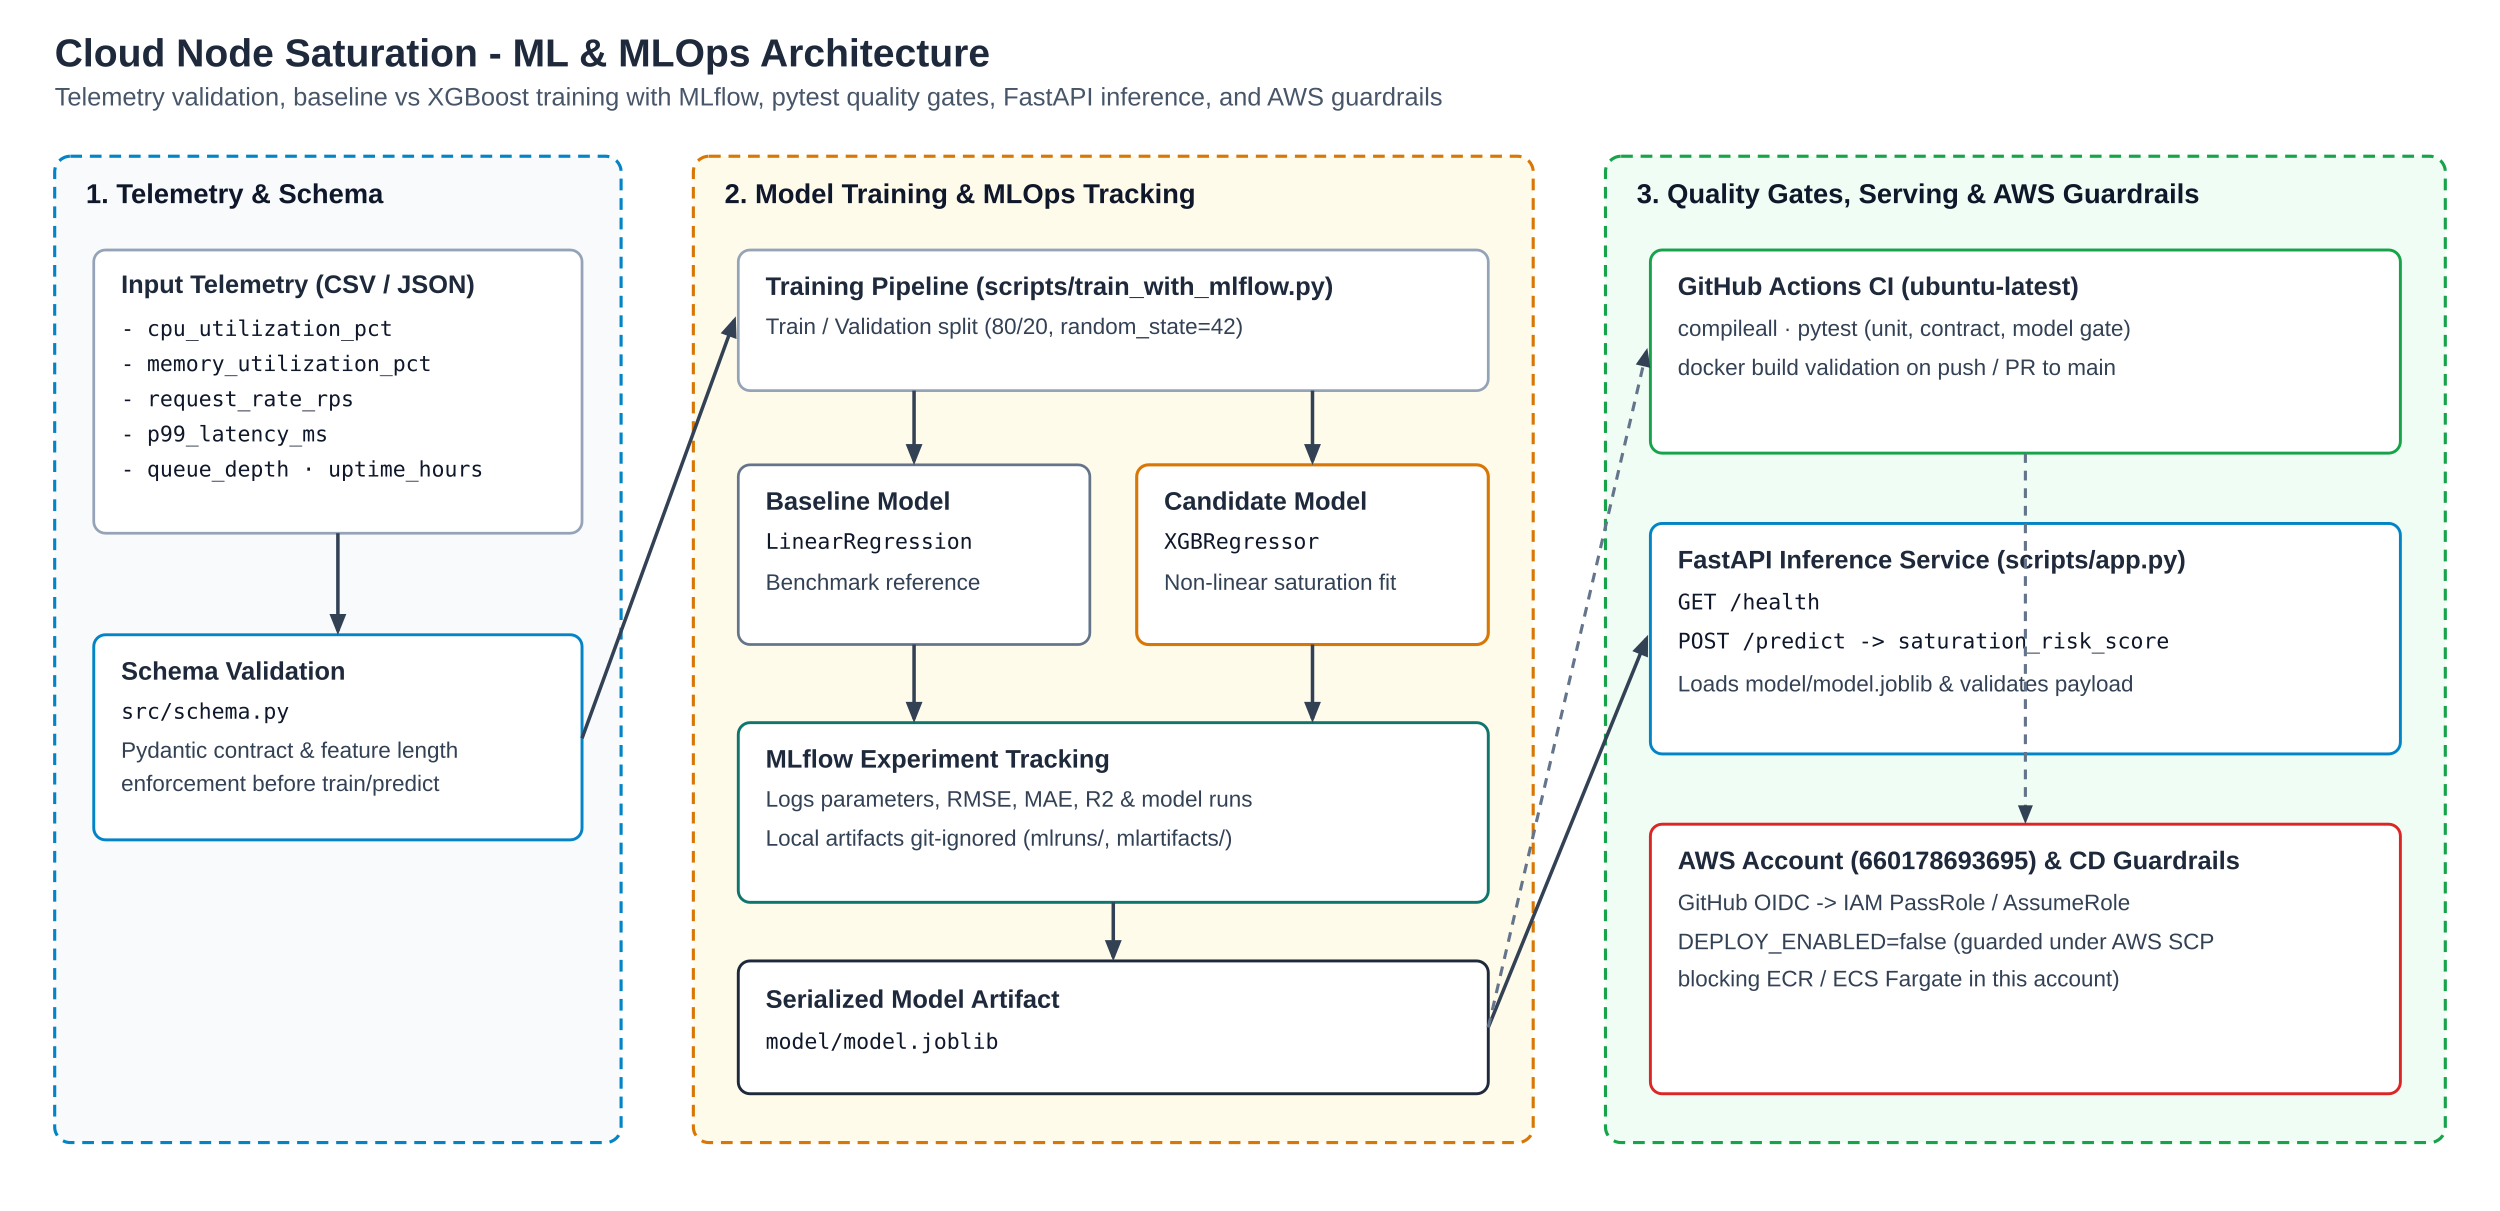
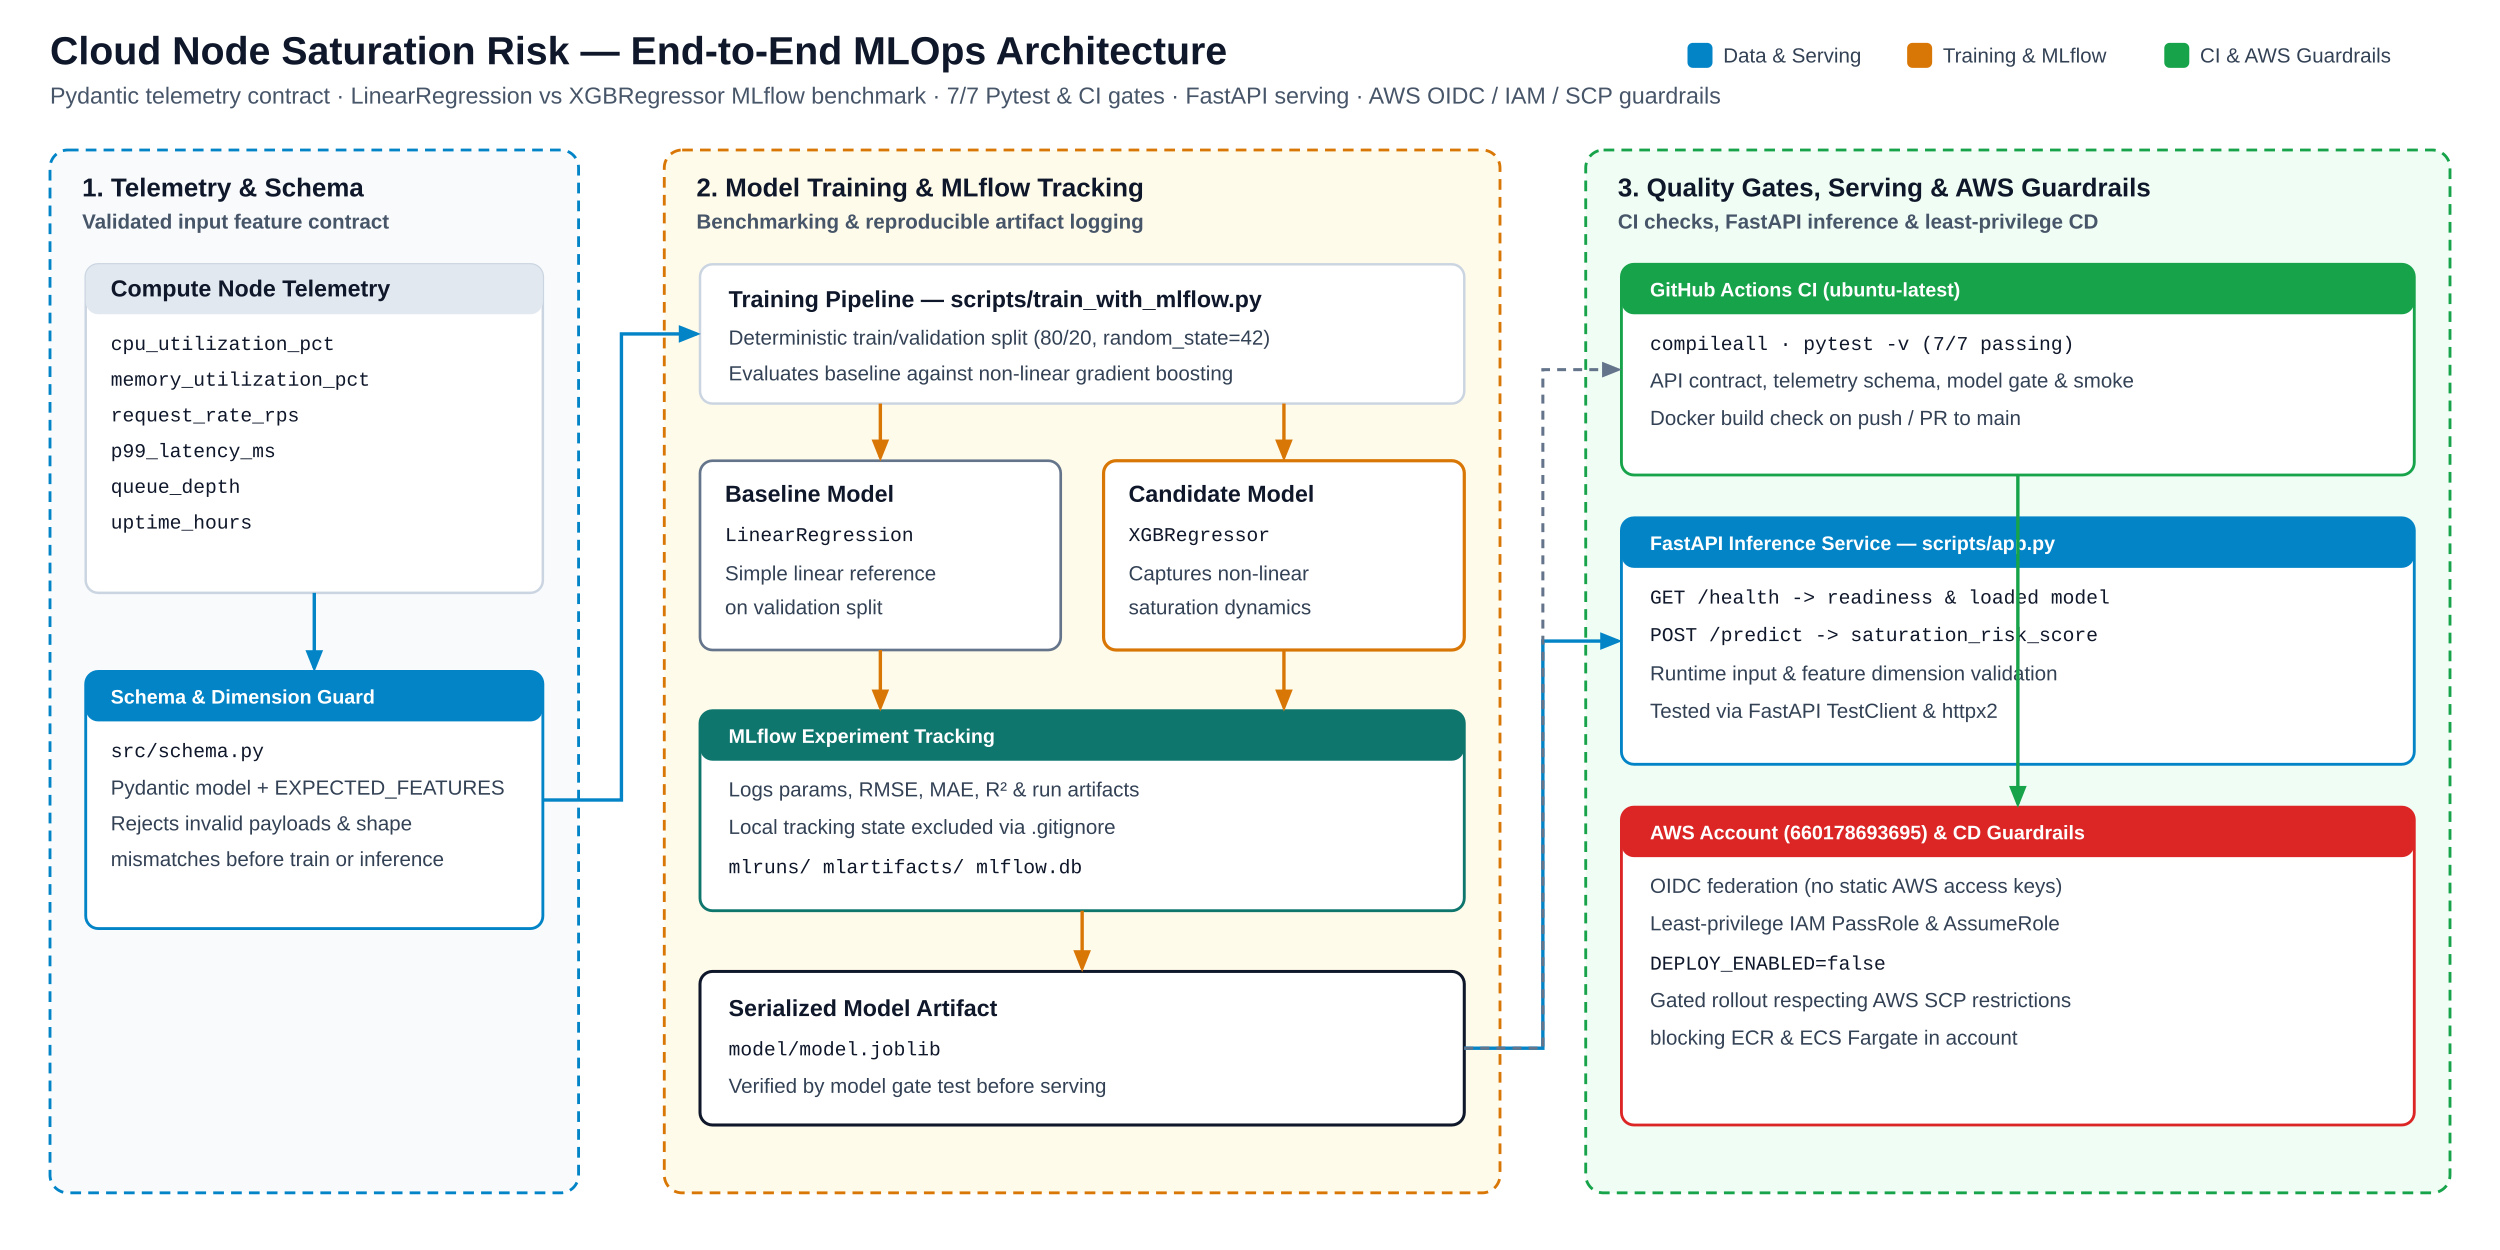
- <svg xmlns="http://www.w3.org/2000/svg" width="1280" height="620" viewBox="0 0 1280 620">
+ <svg xmlns="http://www.w3.org/2000/svg" width="1400" height="700" viewBox="0 0 1400 700">
  <defs>
    <style>
-       .title { font-family: Arial, sans-serif; font-size: 20px; font-weight: bold; fill: #1e293b; }
-       .sub { font-family: Arial, sans-serif; font-size: 13px; fill: #475569; }
-       .group-title { font-family: Arial, sans-serif; font-size: 14px; font-weight: bold; fill: #0f172a; }
-       .box-title { font-family: Arial, sans-serif; font-size: 13px; font-weight: bold; fill: #1e293b; }
-       .box-text { font-family: Arial, sans-serif; font-size: 11.5px; fill: #334155; }
-       .mono { font-family: Consolas, monospace; font-size: 11px; fill: #0f172a; }
-       .line { stroke: #334155; stroke-width: 1.8; fill: none; marker-end: url(#arrow); }
-       .dash-line { stroke: #64748b; stroke-width: 1.6; stroke-dasharray: 5,4; fill: none; marker-end: url(#arrow); }
+       .title { font-family: "Segoe UI", Arial, sans-serif; font-size: 22px; font-weight: 700; fill: #0f172a; }
+       .sub { font-family: "Segoe UI", Arial, sans-serif; font-size: 13px; fill: #475569; }
+       .group-title { font-family: "Segoe UI", Arial, sans-serif; font-size: 14.5px; font-weight: 700; fill: #0f172a; }
+       .group-badge { font-family: "Segoe UI", Arial, sans-serif; font-size: 11.5px; font-weight: 600; fill: #475569; }
+       .box-title { font-family: "Segoe UI", Arial, sans-serif; font-size: 13px; font-weight: 700; fill: #0f172a; }
+       .box-text { font-family: "Segoe UI", Arial, sans-serif; font-size: 11.5px; fill: #334155; }
+       .mono { font-family: Consolas, "Courier New", monospace; font-size: 11px; fill: #0f172a; }
+       .pill-text { font-family: "Segoe UI", Arial, sans-serif; font-size: 11px; font-weight: 700; fill: #ffffff; }
+       .line-blue { stroke: #0284c7; stroke-width: 1.9; fill: none; marker-end: url(#arrow-blue); }
+       .line-amber { stroke: #d97706; stroke-width: 1.9; fill: none; marker-end: url(#arrow-amber); }
+       .line-green { stroke: #16a34a; stroke-width: 1.9; fill: none; marker-end: url(#arrow-green); }
+       .dash-slate { stroke: #64748b; stroke-width: 1.7; stroke-dasharray: 5,4; fill: none; marker-end: url(#arrow-slate); }
    </style>
-     <marker id="arrow" viewBox="0 0 10 10" refX="8" refY="5" markerWidth="6" markerHeight="6" orient="auto-start-reverse">
-       <path d="M 0 1 L 10 5 L 0 9 z" fill="#334155" />
+     <marker id="arrow-blue" viewBox="0 0 10 10" refX="8" refY="5" markerWidth="6.5" markerHeight="6.5" orient="auto-start-reverse">
+       <path d="M 0 1 L 10 5 L 0 9 z" fill="#0284c7" />
+     </marker>
+     <marker id="arrow-amber" viewBox="0 0 10 10" refX="8" refY="5" markerWidth="6.5" markerHeight="6.5" orient="auto-start-reverse">
+       <path d="M 0 1 L 10 5 L 0 9 z" fill="#d97706" />
+     </marker>
+     <marker id="arrow-green" viewBox="0 0 10 10" refX="8" refY="5" markerWidth="6.5" markerHeight="6.5" orient="auto-start-reverse">
+       <path d="M 0 1 L 10 5 L 0 9 z" fill="#16a34a" />
+     </marker>
+     <marker id="arrow-slate" viewBox="0 0 10 10" refX="8" refY="5" markerWidth="6.5" markerHeight="6.5" orient="auto-start-reverse">
+       <path d="M 0 1 L 10 5 L 0 9 z" fill="#64748b" />
    </marker>
  </defs>
-   <rect x="0" y="0" width="1280" height="620" fill="#ffffff" />
-   <text x="28" y="34" class="title">Cloud Node Saturation - ML &amp; MLOps Architecture</text>
-   <text x="28" y="54" class="sub">Telemetry validation, baseline vs XGBoost training with MLflow, pytest quality gates, FastAPI inference, and AWS guardrails</text>
-   <rect x="28" y="80" width="290" height="505" rx="8" fill="#f8fafc" stroke="#0284c7" stroke-width="1.6" stroke-dasharray="6,4" />
-   <text x="44" y="104" class="group-title">1. Telemetry &amp; Schema</text>
-   <rect x="48" y="128" width="250" height="145" rx="6" fill="#ffffff" stroke="#94a3b8" stroke-width="1.4" />
-   <text x="62" y="150" class="box-title">Input Telemetry (CSV / JSON)</text>
-   <text x="62" y="172" class="mono">- cpu_utilization_pct</text>
-   <text x="62" y="190" class="mono">- memory_utilization_pct</text>
-   <text x="62" y="208" class="mono">- request_rate_rps</text>
-   <text x="62" y="226" class="mono">- p99_latency_ms</text>
-   <text x="62" y="244" class="mono">- queue_depth · uptime_hours</text>
-   <rect x="48" y="325" width="250" height="105" rx="6" fill="#ffffff" stroke="#0284c7" stroke-width="1.5" />
-   <text x="62" y="348" class="box-title">Schema Validation</text>
-   <text x="62" y="368" class="mono">src/schema.py</text>
-   <text x="62" y="388" class="box-text">Pydantic contract &amp; feature length</text>
-   <text x="62" y="405" class="box-text">enforcement before train/predict</text>
-   <line x1="173" y1="273" x2="173" y2="323" class="line" />
-   <rect x="355" y="80" width="430" height="505" rx="8" fill="#fffbeb" stroke="#d97706" stroke-width="1.6" stroke-dasharray="6,4" />
-   <text x="371" y="104" class="group-title">2. Model Training &amp; MLOps Tracking</text>
-   <rect x="378" y="128" width="384" height="72" rx="6" fill="#ffffff" stroke="#94a3b8" stroke-width="1.4" />
-   <text x="392" y="151" class="box-title">Training Pipeline (scripts/train_with_mlflow.py)</text>
-   <text x="392" y="171" class="box-text">Train / Validation split (80/20, random_state=42)</text>
-   <rect x="378" y="238" width="180" height="92" rx="6" fill="#ffffff" stroke="#64748b" stroke-width="1.4" />
-   <text x="392" y="261" class="box-title">Baseline Model</text>
-   <text x="392" y="281" class="mono">LinearRegression</text>
-   <text x="392" y="302" class="box-text">Benchmark reference</text>
-   <rect x="582" y="238" width="180" height="92" rx="6" fill="#ffffff" stroke="#d97706" stroke-width="1.6" />
-   <text x="596" y="261" class="box-title">Candidate Model</text>
-   <text x="596" y="281" class="mono">XGBRegressor</text>
-   <text x="596" y="302" class="box-text">Non-linear saturation fit</text>
-   <rect x="378" y="370" width="384" height="92" rx="6" fill="#ffffff" stroke="#0f766e" stroke-width="1.5" />
-   <text x="392" y="393" class="box-title">MLflow Experiment Tracking</text>
-   <text x="392" y="413" class="box-text">Logs parameters, RMSE, MAE, R2 &amp; model runs</text>
-   <text x="392" y="433" class="box-text">Local artifacts git-ignored (mlruns/, mlartifacts/)</text>
-   <rect x="378" y="492" width="384" height="68" rx="6" fill="#ffffff" stroke="#1e293b" stroke-width="1.5" />
-   <text x="392" y="516" class="box-title">Serialized Model Artifact</text>
-   <text x="392" y="537" class="mono">model/model.joblib</text>
-   <line x1="468" y1="200" x2="468" y2="236" class="line" />
-   <line x1="672" y1="200" x2="672" y2="236" class="line" />
-   <line x1="468" y1="330" x2="468" y2="368" class="line" />
-   <line x1="672" y1="330" x2="672" y2="368" class="line" />
-   <line x1="570" y1="462" x2="570" y2="490" class="line" />
-   <rect x="822" y="80" width="430" height="505" rx="8" fill="#f0fdf4" stroke="#16a34a" stroke-width="1.6" stroke-dasharray="6,4" />
-   <text x="838" y="104" class="group-title">3. Quality Gates, Serving &amp; AWS Guardrails</text>
-   <rect x="845" y="128" width="384" height="104" rx="6" fill="#ffffff" stroke="#16a34a" stroke-width="1.5" />
-   <text x="859" y="151" class="box-title">GitHub Actions CI (ubuntu-latest)</text>
-   <text x="859" y="172" class="box-text">compileall · pytest (unit, contract, model gate)</text>
-   <text x="859" y="192" class="box-text">docker build validation on push / PR to main</text>
-   <rect x="845" y="268" width="384" height="118" rx="6" fill="#ffffff" stroke="#0284c7" stroke-width="1.5" />
-   <text x="859" y="291" class="box-title">FastAPI Inference Service (scripts/app.py)</text>
-   <text x="859" y="312" class="mono">GET /health</text>
-   <text x="859" y="332" class="mono">POST /predict -&gt; saturation_risk_score</text>
-   <text x="859" y="354" class="box-text">Loads model/model.joblib &amp; validates payload</text>
-   <rect x="845" y="422" width="384" height="138" rx="6" fill="#ffffff" stroke="#dc2626" stroke-width="1.5" />
-   <text x="859" y="445" class="box-title">AWS Account (660178693695) &amp; CD Guardrails</text>
-   <text x="859" y="466" class="box-text">GitHub OIDC -&gt; IAM PassRole / AssumeRole</text>
-   <text x="859" y="486" class="box-text">DEPLOY_ENABLED=false (guarded under AWS SCP</text>
-   <text x="859" y="505" class="box-text">blocking ECR / ECS Fargate in this account)</text>
-   <line x1="298" y1="378" x2="376" y2="164" class="line" />
-   <line x1="762" y1="526" x2="843" y2="327" class="line" />
-   <line x1="762" y1="526" x2="843" y2="180" class="dash-line" />
-   <line x1="1037" y1="232" x2="1037" y2="420" class="dash-line" />
+   <rect x="0" y="0" width="1400" height="700" fill="#ffffff" />
+   <text x="28" y="36" class="title">Cloud Node Saturation Risk — End-to-End MLOps Architecture</text>
+   <text x="28" y="58" class="sub">Pydantic telemetry contract · LinearRegression vs XGBRegressor MLflow benchmark · 7/7 Pytest &amp; CI gates · FastAPI serving · AWS OIDC / IAM / SCP guardrails</text>
+   <rect x="945" y="24" width="14" height="14" rx="3" fill="#0284c7" />
+   <text x="965" y="35" class="box-text">Data &amp; Serving</text>
+   <rect x="1068" y="24" width="14" height="14" rx="3" fill="#d97706" />
+   <text x="1088" y="35" class="box-text">Training &amp; MLflow</text>
+   <rect x="1212" y="24" width="14" height="14" rx="3" fill="#16a34a" />
+   <text x="1232" y="35" class="box-text">CI &amp; AWS Guardrails</text>
+   <rect x="28" y="84" width="296" height="584" rx="10" fill="#f8fafc" stroke="#0284c7" stroke-width="1.6" stroke-dasharray="6,4" />
+   <text x="46" y="110" class="group-title">1. Telemetry &amp; Schema</text>
+   <text x="46" y="128" class="group-badge">Validated input feature contract</text>
+   <rect x="48" y="148" width="256" height="184" rx="7" fill="#ffffff" stroke="#cbd5e1" stroke-width="1.4" />
+   <rect x="48" y="148" width="256" height="28" rx="7" fill="#e2e8f0" />
+   <text x="62" y="166" class="box-title">Compute Node Telemetry</text>
+   <text x="62" y="196" class="mono">cpu_utilization_pct</text>
+   <text x="62" y="216" class="mono">memory_utilization_pct</text>
+   <text x="62" y="236" class="mono">request_rate_rps</text>
+   <text x="62" y="256" class="mono">p99_latency_ms</text>
+   <text x="62" y="276" class="mono">queue_depth</text>
+   <text x="62" y="296" class="mono">uptime_hours</text>
+   <rect x="48" y="376" width="256" height="144" rx="7" fill="#ffffff" stroke="#0284c7" stroke-width="1.6" />
+   <rect x="48" y="376" width="256" height="28" rx="7" fill="#0284c7" />
+   <text x="62" y="394" class="pill-text">Schema &amp; Dimension Guard</text>
+   <text x="62" y="424" class="mono">src/schema.py</text>
+   <text x="62" y="445" class="box-text">Pydantic model + EXPECTED_FEATURES</text>
+   <text x="62" y="465" class="box-text">Rejects invalid payloads &amp; shape</text>
+   <text x="62" y="485" class="box-text">mismatches before train or inference</text>
+   <line x1="176" y1="332" x2="176" y2="374" class="line-blue" />
+   <rect x="372" y="84" width="468" height="584" rx="10" fill="#fffbeb" stroke="#d97706" stroke-width="1.6" stroke-dasharray="6,4" />
+   <text x="390" y="110" class="group-title">2. Model Training &amp; MLflow Tracking</text>
+   <text x="390" y="128" class="group-badge">Benchmarking &amp; reproducible artifact logging</text>
+   <rect x="392" y="148" width="428" height="78" rx="7" fill="#ffffff" stroke="#cbd5e1" stroke-width="1.4" />
+   <text x="408" y="172" class="box-title">Training Pipeline — scripts/train_with_mlflow.py</text>
+   <text x="408" y="193" class="box-text">Deterministic train/validation split (80/20, random_state=42)</text>
+   <text x="408" y="213" class="box-text">Evaluates baseline against non-linear gradient boosting</text>
+   <rect x="392" y="258" width="202" height="106" rx="7" fill="#ffffff" stroke="#64748b" stroke-width="1.5" />
+   <text x="406" y="281" class="box-title">Baseline Model</text>
+   <text x="406" y="303" class="mono">LinearRegression</text>
+   <text x="406" y="325" class="box-text">Simple linear reference</text>
+   <text x="406" y="344" class="box-text">on validation split</text>
+   <rect x="618" y="258" width="202" height="106" rx="7" fill="#ffffff" stroke="#d97706" stroke-width="1.8" />
+   <text x="632" y="281" class="box-title">Candidate Model</text>
+   <text x="632" y="303" class="mono">XGBRegressor</text>
+   <text x="632" y="325" class="box-text">Captures non-linear</text>
+   <text x="632" y="344" class="box-text">saturation dynamics</text>
+   <rect x="392" y="398" width="428" height="112" rx="7" fill="#ffffff" stroke="#0f766e" stroke-width="1.6" />
+   <rect x="392" y="398" width="428" height="28" rx="7" fill="#0f766e" />
+   <text x="408" y="416" class="pill-text">MLflow Experiment Tracking</text>
+   <text x="408" y="446" class="box-text">Logs params, RMSE, MAE, R² &amp; run artifacts</text>
+   <text x="408" y="467" class="box-text">Local tracking state excluded via .gitignore</text>
+   <text x="408" y="489" class="mono">mlruns/   mlartifacts/   mlflow.db</text>
+   <rect x="392" y="544" width="428" height="86" rx="7" fill="#ffffff" stroke="#0f172a" stroke-width="1.7" />
+   <text x="408" y="569" class="box-title">Serialized Model Artifact</text>
+   <text x="408" y="591" class="mono">model/model.joblib</text>
+   <text x="408" y="612" class="box-text">Verified by model gate test before serving</text>
+   <line x1="493" y1="226" x2="493" y2="256" class="line-amber" />
+   <line x1="719" y1="226" x2="719" y2="256" class="line-amber" />
+   <line x1="493" y1="364" x2="493" y2="396" class="line-amber" />
+   <line x1="719" y1="364" x2="719" y2="396" class="line-amber" />
+   <line x1="606" y1="510" x2="606" y2="542" class="line-amber" />
+   <rect x="888" y="84" width="484" height="584" rx="10" fill="#f0fdf4" stroke="#16a34a" stroke-width="1.6" stroke-dasharray="6,4" />
+   <text x="906" y="110" class="group-title">3. Quality Gates, Serving &amp; AWS Guardrails</text>
+   <text x="906" y="128" class="group-badge">CI checks, FastAPI inference &amp; least-privilege CD</text>
+   <rect x="908" y="148" width="444" height="118" rx="7" fill="#ffffff" stroke="#16a34a" stroke-width="1.6" />
+   <rect x="908" y="148" width="444" height="28" rx="7" fill="#16a34a" />
+   <text x="924" y="166" class="pill-text">GitHub Actions CI (ubuntu-latest)</text>
+   <text x="924" y="196" class="mono">compileall · pytest -v (7/7 passing)</text>
+   <text x="924" y="217" class="box-text">API contract, telemetry schema, model gate &amp; smoke</text>
+   <text x="924" y="238" class="box-text">Docker build check on push / PR to main</text>
+   <rect x="908" y="290" width="444" height="138" rx="7" fill="#ffffff" stroke="#0284c7" stroke-width="1.6" />
+   <rect x="908" y="290" width="444" height="28" rx="7" fill="#0284c7" />
+   <text x="924" y="308" class="pill-text">FastAPI Inference Service — scripts/app.py</text>
+   <text x="924" y="338" class="mono">GET  /health   -&gt; readiness &amp; loaded model</text>
+   <text x="924" y="359" class="mono">POST /predict  -&gt; saturation_risk_score</text>
+   <text x="924" y="381" class="box-text">Runtime input &amp; feature dimension validation</text>
+   <text x="924" y="402" class="box-text">Tested via FastAPI TestClient &amp; httpx2</text>
+   <rect x="908" y="452" width="444" height="178" rx="7" fill="#ffffff" stroke="#dc2626" stroke-width="1.6" />
+   <rect x="908" y="452" width="444" height="28" rx="7" fill="#dc2626" />
+   <text x="924" y="470" class="pill-text">AWS Account (660178693695) &amp; CD Guardrails</text>
+   <text x="924" y="500" class="box-text">OIDC federation (no static AWS access keys)</text>
+   <text x="924" y="521" class="box-text">Least-privilege IAM PassRole &amp; AssumeRole</text>
+   <text x="924" y="543" class="mono">DEPLOY_ENABLED=false</text>
+   <text x="924" y="564" class="box-text">Gated rollout respecting AWS SCP restrictions</text>
+   <text x="924" y="585" class="box-text">blocking ECR &amp; ECS Fargate in account</text>
+   <path d="M 304 448 L 348 448 L 348 187 L 390 187" class="line-blue" />
+   <path d="M 820 587 L 864 587 L 864 359 L 906 359" class="line-blue" />
+   <path d="M 820 587 L 864 587 L 864 207 L 906 207" class="dash-slate" />
+   <line x1="1130" y1="266" x2="1130" y2="450" class="line-green" />
</svg>
